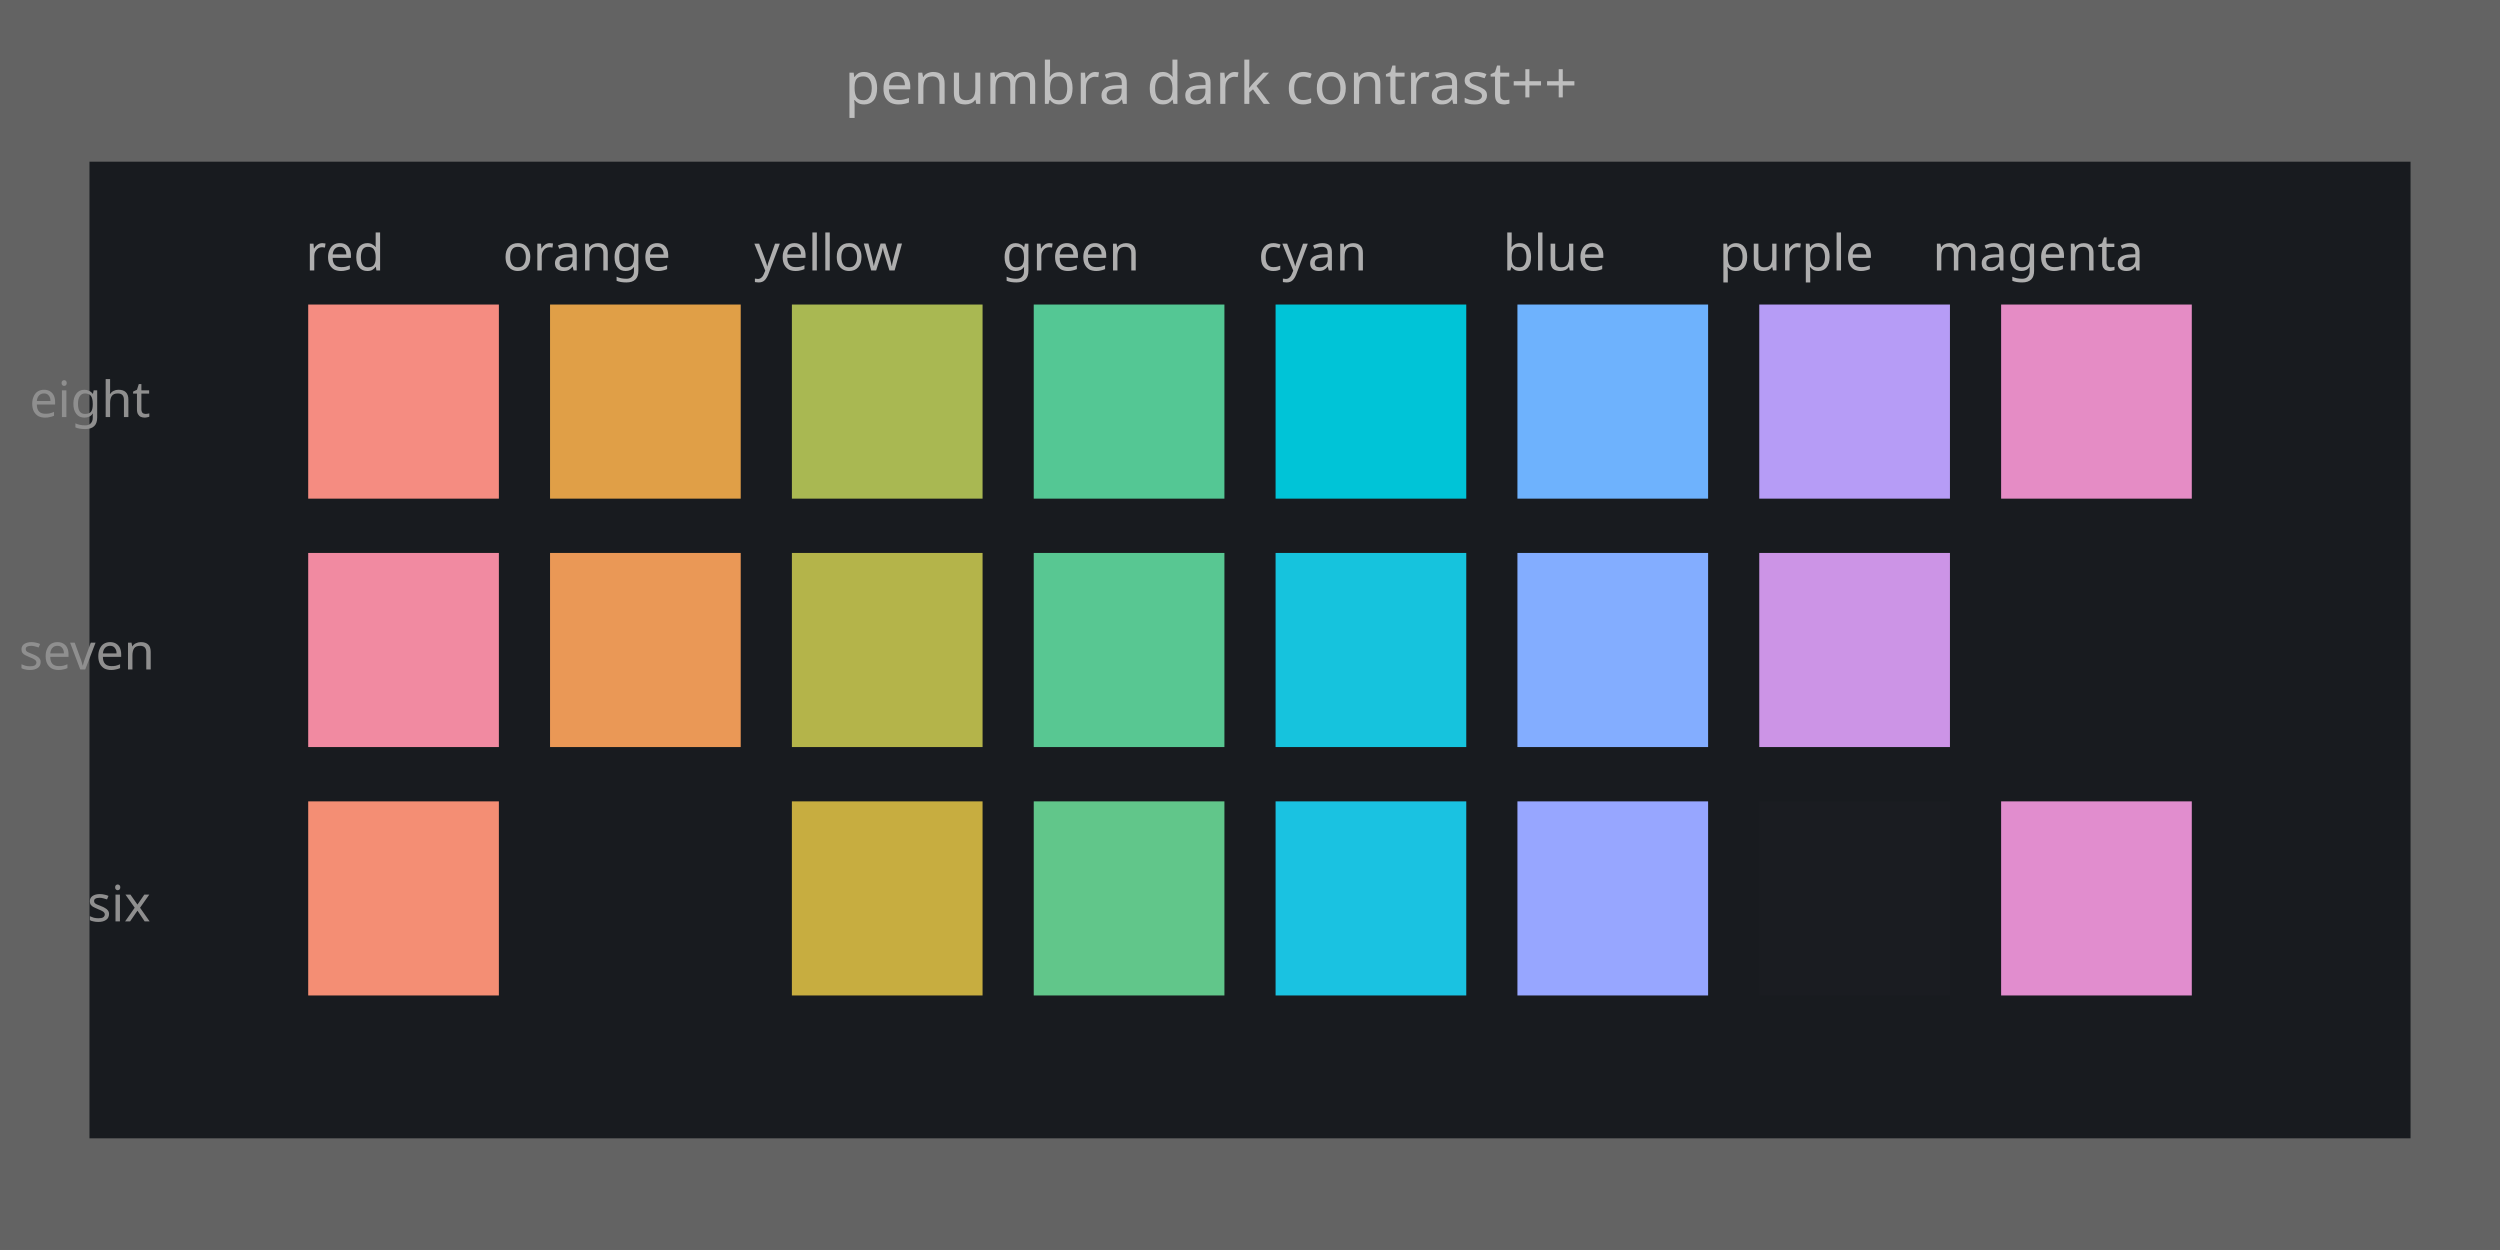
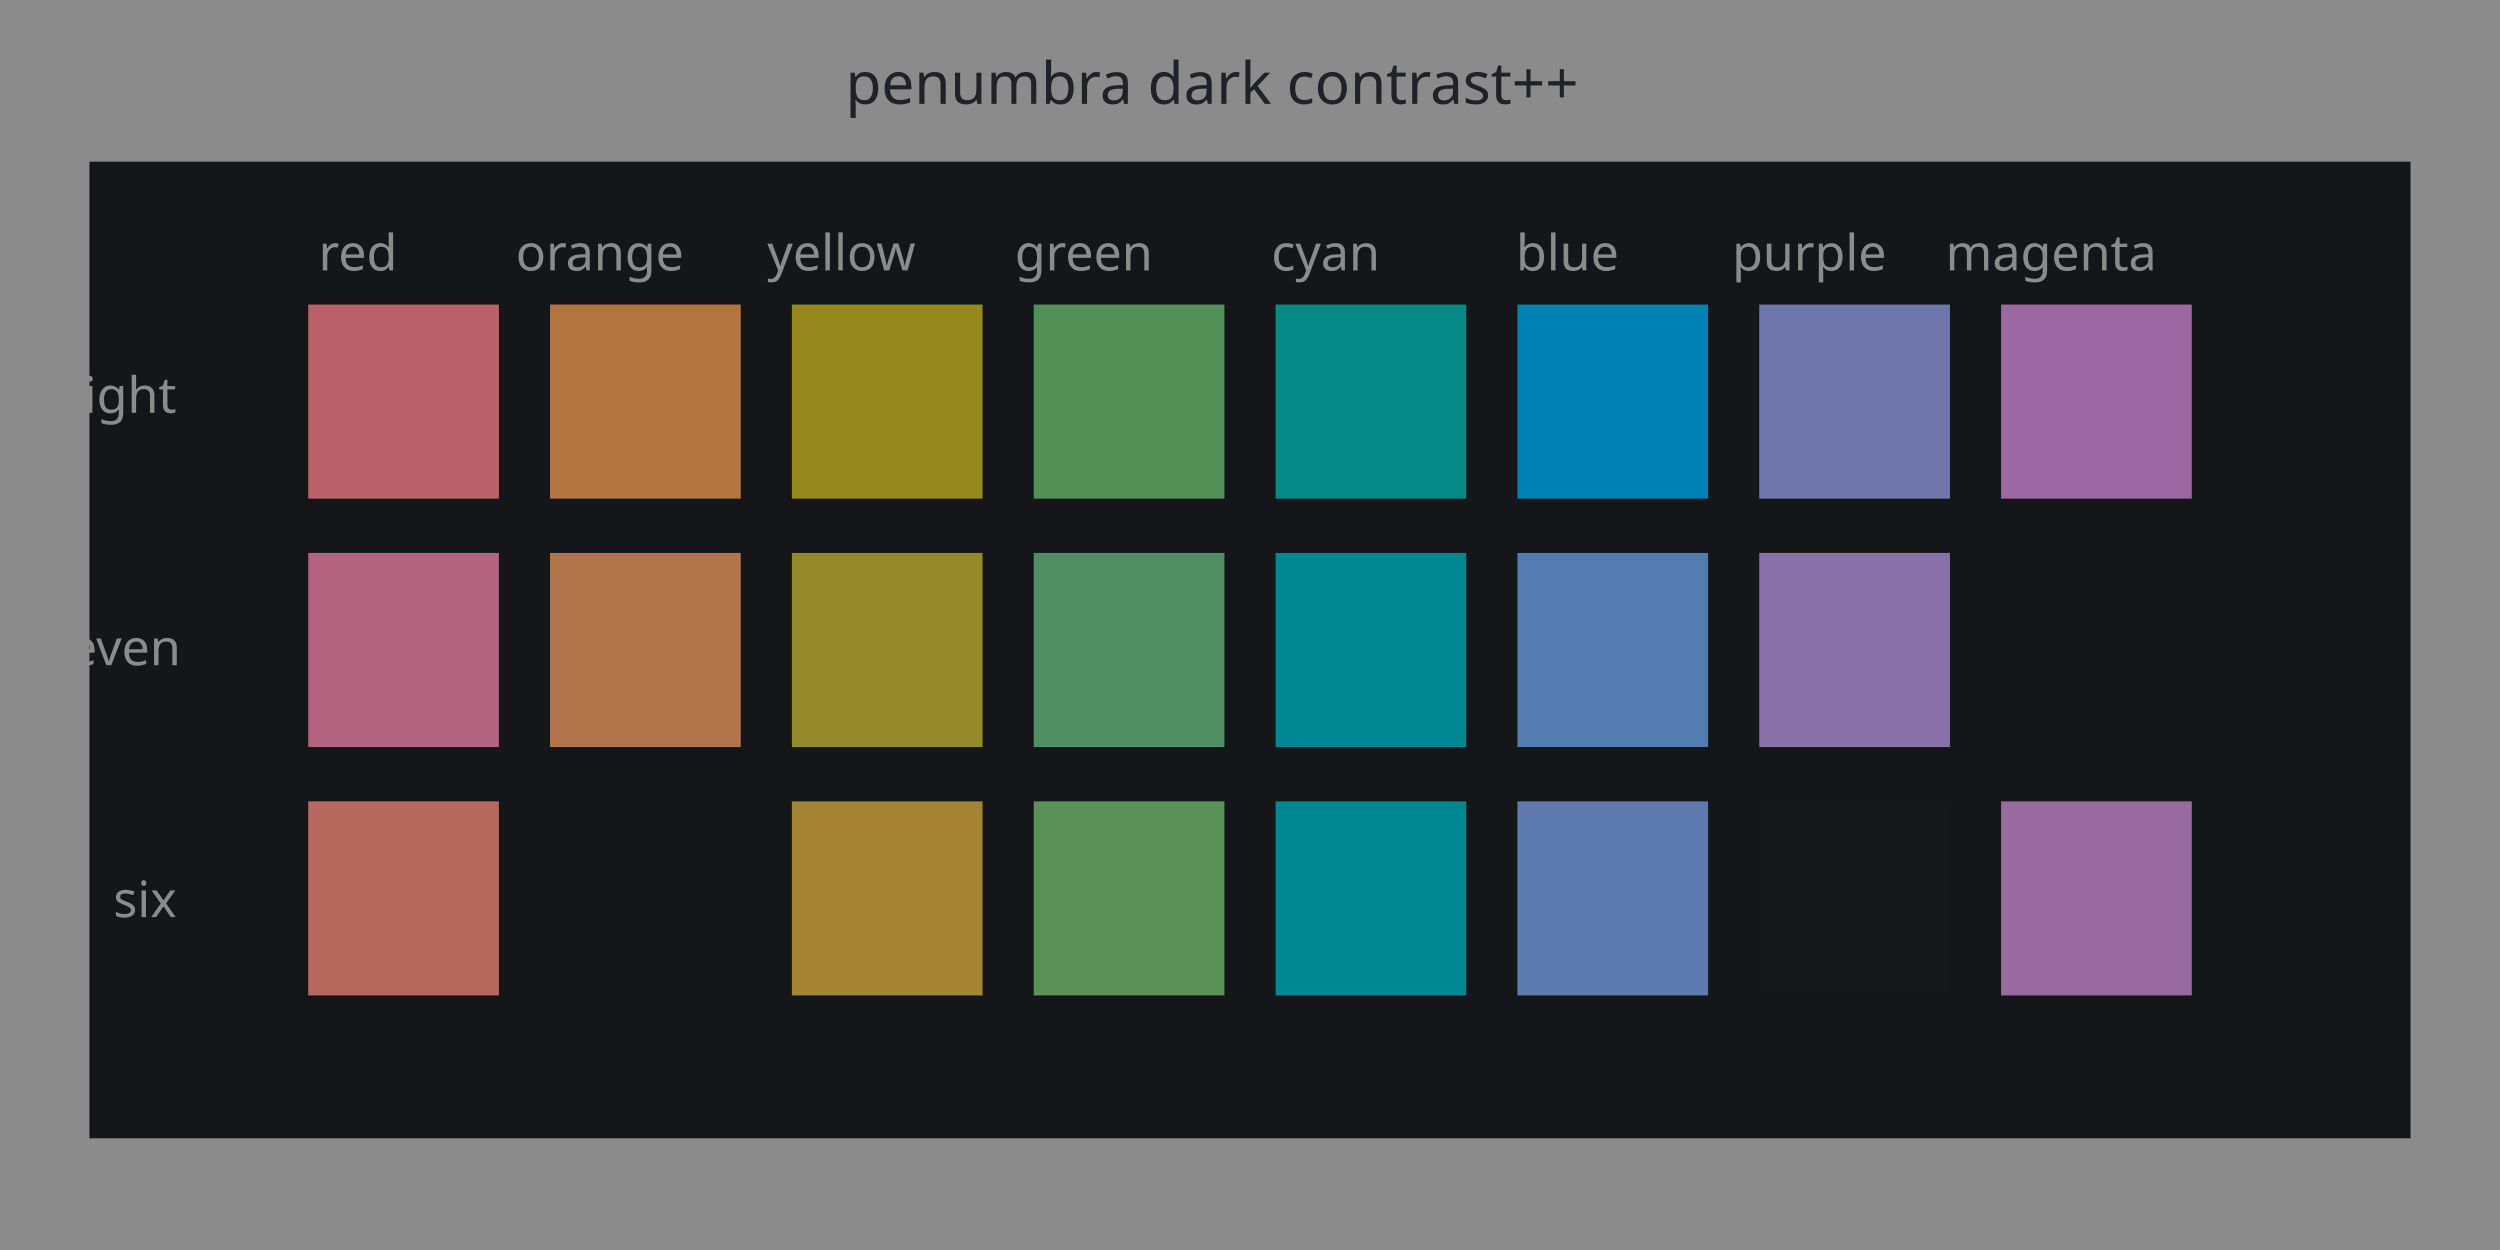
<svg xmlns="http://www.w3.org/2000/svg" width="800" height="400" viewBox="0 0 211.667 105.833" version="1.1" id="svg193064">
  <defs id="defs193061" />
  <g id="layer1" transform="translate(6.130345,-38.20838)">
-     <rect style="fill:#636363;fill-opacity:1;stroke:none;stroke-width:0.265;paint-order:stroke fill markers" id="rect209496" width="211.667" height="105.833" x="-6.13" y="38.208" />
-     <g id="g272001" transform="translate(643.3872,27.51243)">
-       <g id="g256159">
-         <rect style="fill:#181b1f;fill-opacity:1;stroke-width:0.265;stroke-dasharray:0.265, 0.265;paint-order:stroke fill markers" id="rect174263" width="196.518" height="82.689" x="-641.943" y="24.385" />
-         <rect style="fill:#f58c81;fill-opacity:1;stroke-width:0.265;stroke-dasharray:0.265, 0.265;paint-order:stroke fill markers" id="rect36087" width="16.144" height="16.434" x="-623.423" y="36.48" />
-         <rect style="fill:#e09f47;fill-opacity:1;stroke-width:0.265;stroke-dasharray:0.265, 0.265;paint-order:stroke fill markers" id="rect36089" width="16.144" height="16.434" x="-602.947" y="36.48" />
-         <rect style="fill:#a9b852;fill-opacity:1;stroke-width:0.265;stroke-dasharray:0.265, 0.265;paint-order:stroke fill markers" id="rect36091" width="16.144" height="16.434" x="-582.47" y="36.48" />
-         <rect style="fill:#54c794;fill-opacity:1;stroke-width:0.265;stroke-dasharray:0.265, 0.265;paint-order:stroke fill markers" id="rect36093" width="16.144" height="16.434" x="-561.994" y="36.48" />
-         <rect style="fill:#00c4d7;fill-opacity:1;stroke-width:0.265;stroke-dasharray:0.265, 0.265;paint-order:stroke fill markers" id="rect36095" width="16.144" height="16.434" x="-541.518" y="36.48" />
-         <rect style="fill:#6eb2fd;fill-opacity:1;stroke-width:0.265;stroke-dasharray:0.265, 0.265;paint-order:stroke fill markers" id="rect36097" width="16.144" height="16.434" x="-521.042" y="36.48" />
-         <rect style="fill:#b69cf6;fill-opacity:1;stroke-width:0.265;stroke-dasharray:0.265, 0.265;paint-order:stroke fill markers" id="rect36099" width="16.144" height="16.434" x="-500.566" y="36.48" />
-         <rect style="fill:#e58cc5;fill-opacity:1;stroke-width:0.265;stroke-dasharray:0.265, 0.265;paint-order:stroke fill markers" id="rect36101" width="16.144" height="16.434" x="-480.089" y="36.48" />
-         <rect style="fill:#f18aa1;fill-opacity:1;stroke-width:0.265;stroke-dasharray:0.265, 0.265;paint-order:stroke fill markers" id="rect36105" width="16.144" height="16.434" x="-623.423" y="57.512" />
-         <rect style="fill:#ea9856;fill-opacity:1;stroke-width:0.265;stroke-dasharray:0.265, 0.265;paint-order:stroke fill markers" id="rect36107" width="16.144" height="16.434" x="-602.947" y="57.512" />
-         <rect style="fill:#b4b44a;fill-opacity:1;stroke-width:0.265;stroke-dasharray:0.265, 0.265;paint-order:stroke fill markers" id="rect36109" width="16.144" height="16.434" x="-582.47" y="57.512" />
-         <rect style="fill:#58c792;fill-opacity:1;stroke-width:0.265;stroke-dasharray:0.265, 0.265;paint-order:stroke fill markers" id="rect36111" width="16.144" height="16.434" x="-561.994" y="57.512" />
-         <rect style="fill:#16c3dd;fill-opacity:1;stroke-width:0.265;stroke-dasharray:0.265, 0.265;paint-order:stroke fill markers" id="rect36113" width="16.144" height="16.434" x="-541.518" y="57.512" />
-         <rect style="fill:#83adff;fill-opacity:1;stroke-width:0.265;stroke-dasharray:0.265, 0.265;paint-order:stroke fill markers" id="rect36115" width="16.144" height="16.434" x="-521.042" y="57.512" />
-         <rect style="fill:#cc94e6;fill-opacity:1;stroke-width:0.265;stroke-dasharray:0.265, 0.265;paint-order:stroke fill markers" id="rect36117" width="16.144" height="16.434" x="-500.566" y="57.512" />
-         <rect style="fill:#bc73a4;fill-opacity:0.003;stroke-width:0.265;stroke-dasharray:0.265, 0.265;paint-order:stroke fill markers" id="rect36119" width="16.144" height="16.434" x="-480.089" y="57.512" />
-         <rect style="fill:#f48e74;fill-opacity:1;stroke-width:0.265;stroke-dasharray:0.265, 0.265;paint-order:stroke fill markers" id="rect36123" width="16.144" height="16.434" x="-623.423" y="78.545" />
-         <rect style="fill:#c7ad40;fill-opacity:1;stroke-width:0.265;stroke-dasharray:0.265, 0.265;paint-order:stroke fill markers" id="rect36125" width="16.144" height="16.434" x="-582.471" y="78.545" />
-         <rect style="fill:#61c68a;fill-opacity:1;stroke-width:0.265;stroke-dasharray:0.265, 0.265;paint-order:stroke fill markers" id="rect36127" width="16.144" height="16.434" x="-561.994" y="78.545" />
-         <rect style="fill:#1ac2e1;fill-opacity:1;stroke-width:0.265;stroke-dasharray:0.265, 0.265;paint-order:stroke fill markers" id="rect36129" width="16.144" height="16.434" x="-541.518" y="78.545" />
-         <rect style="fill:#97a6ff;fill-opacity:1;stroke-width:0.265;stroke-dasharray:0.265, 0.265;paint-order:stroke fill markers" id="rect36131" width="16.144" height="16.434" x="-521.042" y="78.545" />
-         <rect style="fill:#e18dce;fill-opacity:1;stroke-width:0.265;stroke-dasharray:0.265, 0.265;paint-order:stroke fill markers" id="rect36133" width="16.144" height="16.434" x="-480.089" y="78.545" />
-         <rect style="fill:#ac78bd;fill-opacity:0.014;stroke-width:0.265;stroke-dasharray:0.265, 0.265;paint-order:stroke fill markers" id="rect36135" width="16.144" height="16.434" x="-500.566" y="78.545" />
-         <rect style="fill:#c27d40;fill-opacity:0.004;stroke-width:0.265;stroke-dasharray:0.265, 0.265;paint-order:stroke fill markers" id="rect36137" width="16.144" height="16.434" x="-602.947" y="78.545" />
-         <text xml:space="preserve" style="font-style:normal;font-variant:normal;font-weight:normal;font-stretch:normal;font-size:4.239px;line-height:1.25;font-family:'fira sans';-inkscape-font-specification:'fira sans';text-align:center;letter-spacing:0px;word-spacing:0px;text-anchor:middle;fill:#aeaeae;fill-opacity:1;stroke-width:0.265" x="-615.351" y="33.595" id="text36145">
-           <tspan id="tspan36143" style="font-size:4.239px;fill:#aeaeae;fill-opacity:1;stroke-width:0.265" x="-615.351" y="33.595">red</tspan>
-         </text>
-         <text xml:space="preserve" style="font-style:normal;font-variant:normal;font-weight:normal;font-stretch:normal;font-size:4.239px;line-height:1.25;font-family:'fira sans';-inkscape-font-specification:'fira sans';text-align:center;letter-spacing:0px;word-spacing:0px;text-anchor:middle;fill:#aeaeae;fill-opacity:1;stroke-width:0.265" x="-594.875" y="33.595" id="text36149">
-           <tspan id="tspan36147" style="font-size:4.239px;fill:#aeaeae;fill-opacity:1;stroke-width:0.265" x="-594.875" y="33.595">orange</tspan>
-         </text>
-         <text xml:space="preserve" style="font-style:normal;font-variant:normal;font-weight:normal;font-stretch:normal;font-size:4.239px;line-height:1.25;font-family:'fira sans';-inkscape-font-specification:'fira sans';text-align:center;letter-spacing:0px;word-spacing:0px;text-anchor:middle;fill:#aeaeae;fill-opacity:1;stroke-width:0.265" x="-574.413" y="33.595" id="text36153">
-           <tspan id="tspan36151" style="font-size:4.239px;fill:#aeaeae;fill-opacity:1;stroke-width:0.265" x="-574.413" y="33.595">yellow</tspan>
-         </text>
-         <text xml:space="preserve" style="font-style:normal;font-variant:normal;font-weight:normal;font-stretch:normal;font-size:4.239px;line-height:1.25;font-family:'fira sans';-inkscape-font-specification:'fira sans';text-align:center;letter-spacing:0px;word-spacing:0px;text-anchor:middle;fill:#aeaeae;fill-opacity:1;stroke-width:0.265" x="-553.898" y="33.595" id="text36157">
-           <tspan id="tspan36155" style="font-size:4.239px;fill:#aeaeae;fill-opacity:1;stroke-width:0.265" x="-553.898" y="33.595">green</tspan>
-         </text>
-         <text xml:space="preserve" style="font-style:normal;font-variant:normal;font-weight:normal;font-stretch:normal;font-size:4.239px;line-height:1.25;font-family:'fira sans';-inkscape-font-specification:'fira sans';text-align:center;letter-spacing:0px;word-spacing:0px;text-anchor:middle;fill:#aeaeae;fill-opacity:1;stroke-width:0.265" x="-533.422" y="33.595" id="text36161">
-           <tspan id="tspan36159" style="font-size:4.239px;fill:#aeaeae;fill-opacity:1;stroke-width:0.265" x="-533.422" y="33.595">cyan</tspan>
-         </text>
-         <text xml:space="preserve" style="font-style:normal;font-variant:normal;font-weight:normal;font-stretch:normal;font-size:4.239px;line-height:1.25;font-family:'fira sans';-inkscape-font-specification:'fira sans';text-align:center;letter-spacing:0px;word-spacing:0px;text-anchor:middle;fill:#aeaeae;fill-opacity:1;stroke-width:0.265" x="-512.946" y="33.595" id="text36165">
-           <tspan id="tspan36163" style="font-size:4.239px;fill:#aeaeae;fill-opacity:1;stroke-width:0.265" x="-512.946" y="33.595">blue</tspan>
-         </text>
-         <text xml:space="preserve" style="font-style:normal;font-variant:normal;font-weight:normal;font-stretch:normal;font-size:4.239px;line-height:1.25;font-family:'fira sans';-inkscape-font-specification:'fira sans';text-align:center;letter-spacing:0px;word-spacing:0px;text-anchor:middle;fill:#aeaeae;fill-opacity:1;stroke-width:0.265" x="-492.47" y="33.595" id="text36169">
-           <tspan id="tspan36167" style="font-size:4.239px;fill:#aeaeae;fill-opacity:1;stroke-width:0.265" x="-492.47" y="33.595">purple</tspan>
-         </text>
-         <text xml:space="preserve" style="font-style:normal;font-variant:normal;font-weight:normal;font-stretch:normal;font-size:4.239px;line-height:1.25;font-family:'fira sans';-inkscape-font-specification:'fira sans';text-align:center;letter-spacing:0px;word-spacing:0px;text-anchor:middle;fill:#aeaeae;fill-opacity:1;stroke-width:0.265" x="-471.993" y="33.595" id="text36173">
-           <tspan id="tspan36171" style="font-size:4.239px;fill:#aeaeae;fill-opacity:1;stroke-width:0.265" x="-471.993" y="33.595">magenta</tspan>
-         </text>
-         <text xml:space="preserve" style="font-style:normal;font-variant:normal;font-weight:normal;font-stretch:normal;font-size:4.239px;line-height:1.25;font-family:'fira sans';-inkscape-font-specification:'fira sans';text-align:end;letter-spacing:0px;word-spacing:0px;text-anchor:end;fill:#8f8f8f;fill-opacity:1;stroke-width:0.265" x="-626.838" y="88.707" id="text191560">
-           <tspan id="tspan191558" style="font-size:4.239px;text-align:end;text-anchor:end;fill:#8f8f8f;fill-opacity:1;stroke-width:0.265" x="-626.838" y="88.707">six</tspan>
-         </text>
-         <text xml:space="preserve" style="font-style:normal;font-variant:normal;font-weight:normal;font-stretch:normal;font-size:4.239px;line-height:1.25;font-family:'fira sans';-inkscape-font-specification:'fira sans';text-align:end;letter-spacing:0px;word-spacing:0px;text-anchor:end;fill:#8f8f8f;fill-opacity:1;stroke-width:0.265" x="-626.495" y="67.377" id="text191564">
-           <tspan id="tspan191562" style="font-size:4.239px;text-align:end;text-anchor:end;fill:#8f8f8f;fill-opacity:1;stroke-width:0.265" x="-626.495" y="67.377">seven</tspan>
-         </text>
-         <text xml:space="preserve" style="font-style:normal;font-variant:normal;font-weight:normal;font-stretch:normal;font-size:4.239px;line-height:1.25;font-family:'fira sans';-inkscape-font-specification:'fira sans';text-align:end;letter-spacing:0px;word-spacing:0px;text-anchor:end;fill:#8f8f8f;fill-opacity:1;stroke-width:0.265" x="-626.859" y="46.008" id="text191568">
-           <tspan id="tspan191566" style="font-size:4.239px;text-align:end;text-anchor:end;fill:#8f8f8f;fill-opacity:1;stroke-width:0.265" x="-626.859" y="46.008">eight</tspan>
-         </text>
-       </g>
+     <rect style="fill:#8b8b8b;fill-opacity:1;stroke:none;stroke-width:0.265;paint-order:stroke fill markers" id="rect209496" width="211.667" height="105.833" x="-6.13" y="38.208" />
+     <g id="g192951" transform="translate(643.3872,208.4914)" style="stroke:none">
+       <rect style="fill:#151619;fill-opacity:1;stroke:none;stroke-width:0.265;stroke-dasharray:0.265, 0.265;paint-order:stroke fill markers" id="rect2032" width="196.518" height="82.689" x="-641.943" y="-156.594" />
+       <rect style="fill:#ba616b;fill-opacity:1;stroke:none;stroke-width:0.265;stroke-dasharray:0.265, 0.265;paint-order:stroke fill markers" id="rect3554" width="16.144" height="16.434" x="-623.423" y="-144.499" />
+       <rect style="fill:#b3753f;fill-opacity:1;stroke:none;stroke-width:0.265;stroke-dasharray:0.265, 0.265;paint-order:stroke fill markers" id="rect3636" width="16.144" height="16.434" x="-602.947" y="-144.499" />
+       <rect style="fill:#95891e;fill-opacity:1;stroke:none;stroke-width:0.265;stroke-dasharray:0.265, 0.265;paint-order:stroke fill markers" id="rect1104" width="16.144" height="16.434" x="-582.47" y="-144.499" />
+       <rect style="fill:#519158;fill-opacity:1;stroke:none;stroke-width:0.265;stroke-dasharray:0.265, 0.265;paint-order:stroke fill markers" id="rect1106" width="16.144" height="16.434" x="-561.994" y="-144.499" />
+       <rect style="fill:#078986;fill-opacity:1;stroke:none;stroke-width:0.265;stroke-dasharray:0.265, 0.265;paint-order:stroke fill markers" id="rect1108" width="16.144" height="16.434" x="-541.518" y="-144.499" />
+       <rect style="fill:#0081b3;fill-opacity:1;stroke:none;stroke-width:0.265;stroke-dasharray:0.265, 0.265;paint-order:stroke fill markers" id="rect1110" width="16.144" height="16.434" x="-521.042" y="-144.499" />
+       <rect style="fill:#7076ae;fill-opacity:1;stroke:none;stroke-width:0.265;stroke-dasharray:0.265, 0.265;paint-order:stroke fill markers" id="rect1112" width="16.144" height="16.434" x="-500.566" y="-144.499" />
+       <rect style="fill:#9b68a1;fill-opacity:1;stroke:none;stroke-width:0.265;stroke-dasharray:0.265, 0.265;paint-order:stroke fill markers" id="rect1114" width="16.144" height="16.434" x="-480.089" y="-144.499" />
+       <rect style="fill:#b2637e;fill-opacity:1;stroke:none;stroke-width:0.265;stroke-dasharray:0.265, 0.265;paint-order:stroke fill markers" id="rect1340" width="16.144" height="16.434" x="-623.423" y="-123.467" />
+       <rect style="fill:#b2744a;fill-opacity:1;stroke:none;stroke-width:0.265;stroke-dasharray:0.265, 0.265;paint-order:stroke fill markers" id="rect1342" width="16.144" height="16.434" x="-602.947" y="-123.467" />
+       <rect style="fill:#948a2c;fill-opacity:1;stroke:none;stroke-width:0.265;stroke-dasharray:0.265, 0.265;paint-order:stroke fill markers" id="rect1346" width="16.144" height="16.434" x="-582.47" y="-123.467" />
+       <rect style="fill:#508f64;fill-opacity:1;stroke:none;stroke-width:0.265;stroke-dasharray:0.265, 0.265;paint-order:stroke fill markers" id="rect1348" width="16.144" height="16.434" x="-561.994" y="-123.467" />
+       <rect style="fill:#008892;fill-opacity:1;stroke:none;stroke-width:0.265;stroke-dasharray:0.265, 0.265;paint-order:stroke fill markers" id="rect1350" width="16.144" height="16.434" x="-541.518" y="-123.467" />
+       <rect style="fill:#527cb0;fill-opacity:1;stroke:none;stroke-width:0.265;stroke-dasharray:0.265, 0.265;paint-order:stroke fill markers" id="rect1352" width="16.144" height="16.434" x="-521.042" y="-123.467" />
+       <rect style="fill:#8871a6;fill-opacity:1;stroke:none;stroke-width:0.265;stroke-dasharray:0.265, 0.265;paint-order:stroke fill markers" id="rect1354" width="16.144" height="16.434" x="-500.566" y="-123.467" />
+       <rect style="fill:#9b68a1;fill-opacity:0.003;stroke:none;stroke-width:0.265;stroke-dasharray:0.265, 0.265;paint-order:stroke fill markers" id="rect2195" width="16.144" height="16.434" x="-480.089" y="-123.467" />
+       <rect style="fill:#b7695f;fill-opacity:1;stroke:none;stroke-width:0.265;stroke-dasharray:0.265, 0.265;paint-order:stroke fill markers" id="rect1724" width="16.144" height="16.434" x="-623.423" y="-102.434" />
+       <rect style="fill:#a38334;fill-opacity:1;stroke:none;stroke-width:0.265;stroke-dasharray:0.265, 0.265;paint-order:stroke fill markers" id="rect1730" width="16.144" height="16.434" x="-582.471" y="-102.434" />
+       <rect style="fill:#599159;fill-opacity:1;stroke:none;stroke-width:0.265;stroke-dasharray:0.265, 0.265;paint-order:stroke fill markers" id="rect1732" width="16.144" height="16.434" x="-561.994" y="-102.434" />
+       <rect style="fill:#008892;fill-opacity:1;stroke:none;stroke-width:0.265;stroke-dasharray:0.265, 0.265;paint-order:stroke fill markers" id="rect1734" width="16.144" height="16.434" x="-541.518" y="-102.434" />
+       <rect style="fill:#5e7aaf;fill-opacity:1;stroke:none;stroke-width:0.265;stroke-dasharray:0.265, 0.265;paint-order:stroke fill markers" id="rect1736" width="16.144" height="16.434" x="-521.042" y="-102.434" />
+       <rect style="fill:#986ba0;fill-opacity:1;stroke:none;stroke-width:0.265;stroke-dasharray:0.265, 0.265;paint-order:stroke fill markers" id="rect1740" width="16.144" height="16.434" x="-480.089" y="-102.434" />
+       <rect style="fill:#8871a6;fill-opacity:0.014;stroke:none;stroke-width:0.265;stroke-dasharray:0.265, 0.265;paint-order:stroke fill markers" id="rect2269" width="16.144" height="16.434" x="-500.566" y="-102.434" />
+       <rect style="fill:#b2744a;fill-opacity:0.004;stroke:none;stroke-width:0.265;stroke-dasharray:0.265, 0.265;paint-order:stroke fill markers" id="rect2325" width="16.144" height="16.434" x="-602.947" y="-102.434" />
+       <text xml:space="preserve" style="font-style:normal;font-variant:normal;font-weight:normal;font-stretch:normal;font-size:4.239px;line-height:1.25;font-family:'Fira Sans', sans-serif;-inkscape-font-specification:'Fira Sans';text-align:center;letter-spacing:0px;word-spacing:0px;text-anchor:middle;fill:#8b8b8b;fill-opacity:1;stroke:none;stroke-width:0.265" x="-615.351" y="-147.384" id="text4504">
+         <tspan id="tspan4502" style="font-size:4.239px;fill:#8b8b8b;fill-opacity:1;stroke:none;stroke-width:0.265" x="-615.351" y="-147.384">red</tspan>
+       </text>
+       <text xml:space="preserve" style="font-style:normal;font-variant:normal;font-weight:normal;font-stretch:normal;font-size:4.239px;line-height:1.25;font-family:'Fira Sans', sans-serif;-inkscape-font-specification:'Fira Sans';text-align:center;letter-spacing:0px;word-spacing:0px;text-anchor:middle;fill:#8b8b8b;fill-opacity:1;stroke:none;stroke-width:0.265" x="-594.875" y="-147.384" id="text12770">
+         <tspan id="tspan12768" style="font-size:4.239px;fill:#8b8b8b;fill-opacity:1;stroke:none;stroke-width:0.265" x="-594.875" y="-147.384">orange</tspan>
+       </text>
+       <text xml:space="preserve" style="font-style:normal;font-variant:normal;font-weight:normal;font-stretch:normal;font-size:4.239px;line-height:1.25;font-family:'Fira Sans', sans-serif;-inkscape-font-specification:'Fira Sans';text-align:center;letter-spacing:0px;word-spacing:0px;text-anchor:middle;fill:#8b8b8b;fill-opacity:1;stroke:none;stroke-width:0.265" x="-574.413" y="-147.384" id="text15766">
+         <tspan id="tspan15764" style="font-size:4.239px;fill:#8b8b8b;fill-opacity:1;stroke:none;stroke-width:0.265" x="-574.413" y="-147.384">yellow</tspan>
+       </text>
+       <text xml:space="preserve" style="font-style:normal;font-variant:normal;font-weight:normal;font-stretch:normal;font-size:4.239px;line-height:1.25;font-family:'Fira Sans', sans-serif;-inkscape-font-specification:'Fira Sans';text-align:center;letter-spacing:0px;word-spacing:0px;text-anchor:middle;fill:#8b8b8b;fill-opacity:1;stroke:none;stroke-width:0.265" x="-553.898" y="-147.384" id="text20330">
+         <tspan id="tspan20328" style="font-size:4.239px;fill:#8b8b8b;fill-opacity:1;stroke:none;stroke-width:0.265" x="-553.898" y="-147.384">green</tspan>
+       </text>
+       <text xml:space="preserve" style="font-style:normal;font-variant:normal;font-weight:normal;font-stretch:normal;font-size:4.239px;line-height:1.25;font-family:'Fira Sans', sans-serif;-inkscape-font-specification:'Fira Sans';text-align:center;letter-spacing:0px;word-spacing:0px;text-anchor:middle;fill:#8b8b8b;fill-opacity:1;stroke:none;stroke-width:0.265" x="-533.422" y="-147.384" id="text20334">
+         <tspan id="tspan20332" style="font-size:4.239px;fill:#8b8b8b;fill-opacity:1;stroke:none;stroke-width:0.265" x="-533.422" y="-147.384">cyan</tspan>
+       </text>
+       <text xml:space="preserve" style="font-style:normal;font-variant:normal;font-weight:normal;font-stretch:normal;font-size:4.239px;line-height:1.25;font-family:'Fira Sans', sans-serif;-inkscape-font-specification:'Fira Sans';text-align:center;letter-spacing:0px;word-spacing:0px;text-anchor:middle;fill:#8b8b8b;fill-opacity:1;stroke:none;stroke-width:0.265" x="-512.946" y="-147.384" id="text20338">
+         <tspan id="tspan20336" style="font-size:4.239px;fill:#8b8b8b;fill-opacity:1;stroke:none;stroke-width:0.265" x="-512.946" y="-147.384">blue</tspan>
+       </text>
+       <text xml:space="preserve" style="font-style:normal;font-variant:normal;font-weight:normal;font-stretch:normal;font-size:4.239px;line-height:1.25;font-family:'Fira Sans', sans-serif;-inkscape-font-specification:'Fira Sans';text-align:center;letter-spacing:0px;word-spacing:0px;text-anchor:middle;fill:#8b8b8b;fill-opacity:1;stroke:none;stroke-width:0.265" x="-492.47" y="-147.384" id="text20342">
+         <tspan id="tspan20340" style="font-size:4.239px;fill:#8b8b8b;fill-opacity:1;stroke:none;stroke-width:0.265" x="-492.47" y="-147.384">purple</tspan>
+       </text>
+       <text xml:space="preserve" style="font-style:normal;font-variant:normal;font-weight:normal;font-stretch:normal;font-size:4.239px;line-height:1.25;font-family:'Fira Sans', sans-serif;-inkscape-font-specification:'Fira Sans';text-align:center;letter-spacing:0px;word-spacing:0px;text-anchor:middle;fill:#8b8b8b;fill-opacity:1;stroke:none;stroke-width:0.265" x="-471.993" y="-147.384" id="text20346">
+         <tspan id="tspan20344" style="font-size:4.239px;fill:#8b8b8b;fill-opacity:1;stroke:none;stroke-width:0.265" x="-471.993" y="-147.384">magenta</tspan>
+       </text>
+       <text xml:space="preserve" style="font-style:normal;font-variant:normal;font-weight:normal;font-stretch:normal;font-size:4.239px;line-height:1.25;font-family:'Fira Sans', sans-serif;-inkscape-font-specification:'Fira Sans';text-align:end;letter-spacing:0px;word-spacing:0px;text-anchor:end;fill:#8b8b8b;fill-opacity:1;stroke:none;stroke-width:0.265" x="-626.838" y="-92.632" id="text161244">
+         <tspan id="tspan161242" style="font-size:4.239px;text-align:end;text-anchor:end;fill:#8b8b8b;fill-opacity:1;stroke:none;stroke-width:0.265" x="-626.838" y="-92.632">six</tspan>
+       </text>
+       <text xml:space="preserve" style="font-style:normal;font-variant:normal;font-weight:normal;font-stretch:normal;font-size:4.239px;line-height:1.25;font-family:'Fira Sans', sans-serif;-inkscape-font-specification:'Fira Sans';text-align:end;letter-spacing:0px;word-spacing:0px;text-anchor:end;fill:#8b8b8b;fill-opacity:1;stroke:none;stroke-width:0.265" x="-626.495" y="-113.961" id="text163504">
+         <tspan id="tspan163502" style="font-size:4.239px;text-align:end;text-anchor:end;fill:#8b8b8b;fill-opacity:1;stroke:none;stroke-width:0.265" x="-626.495" y="-113.961">seven</tspan>
+       </text>
+       <text xml:space="preserve" style="font-style:normal;font-variant:normal;font-weight:normal;font-stretch:normal;font-size:4.239px;line-height:1.25;font-family:'Fira Sans', sans-serif;-inkscape-font-specification:'Fira Sans';text-align:end;letter-spacing:0px;word-spacing:0px;text-anchor:end;fill:#8b8b8b;fill-opacity:1;stroke:none;stroke-width:0.265" x="-626.859" y="-135.331" id="text164896">
+         <tspan id="tspan164894" style="font-size:4.239px;text-align:end;text-anchor:end;fill:#8b8b8b;fill-opacity:1;stroke:none;stroke-width:0.265" x="-626.859" y="-135.331">eight</tspan>
+       </text>
    </g>
-     <text xml:space="preserve" style="font-style:normal;font-variant:normal;font-weight:normal;font-stretch:normal;font-size:4.939px;line-height:1.25;font-family:'fira sans';-inkscape-font-specification:'fira sans';text-align:center;letter-spacing:0px;word-spacing:0px;text-anchor:middle;stroke-width:0.265" x="99.608" y="47.003" id="text194332">
-       <tspan id="tspan194330" style="fill:#bebebe;fill-opacity:1;stroke-width:0.265;font-size:4.939px" x="99.608" y="47.003">penumbra dark contrast++</tspan>
+     <text xml:space="preserve" style="font-style:normal;font-variant:normal;font-weight:normal;font-stretch:normal;font-size:4.939px;line-height:1.25;font-family:'Fira Sans', sans-serif;-inkscape-font-specification:'Fira Sans';text-align:center;letter-spacing:0px;word-spacing:0px;text-anchor:middle;stroke-width:0.265" x="99.703" y="47.003" id="text194332">
+       <tspan id="tspan194330" style="fill:#202225;fill-opacity:1;stroke-width:0.265;font-size:4.939px" x="99.703" y="47.003">penumbra dark contrast++</tspan>
    </text>
  </g>
</svg>
